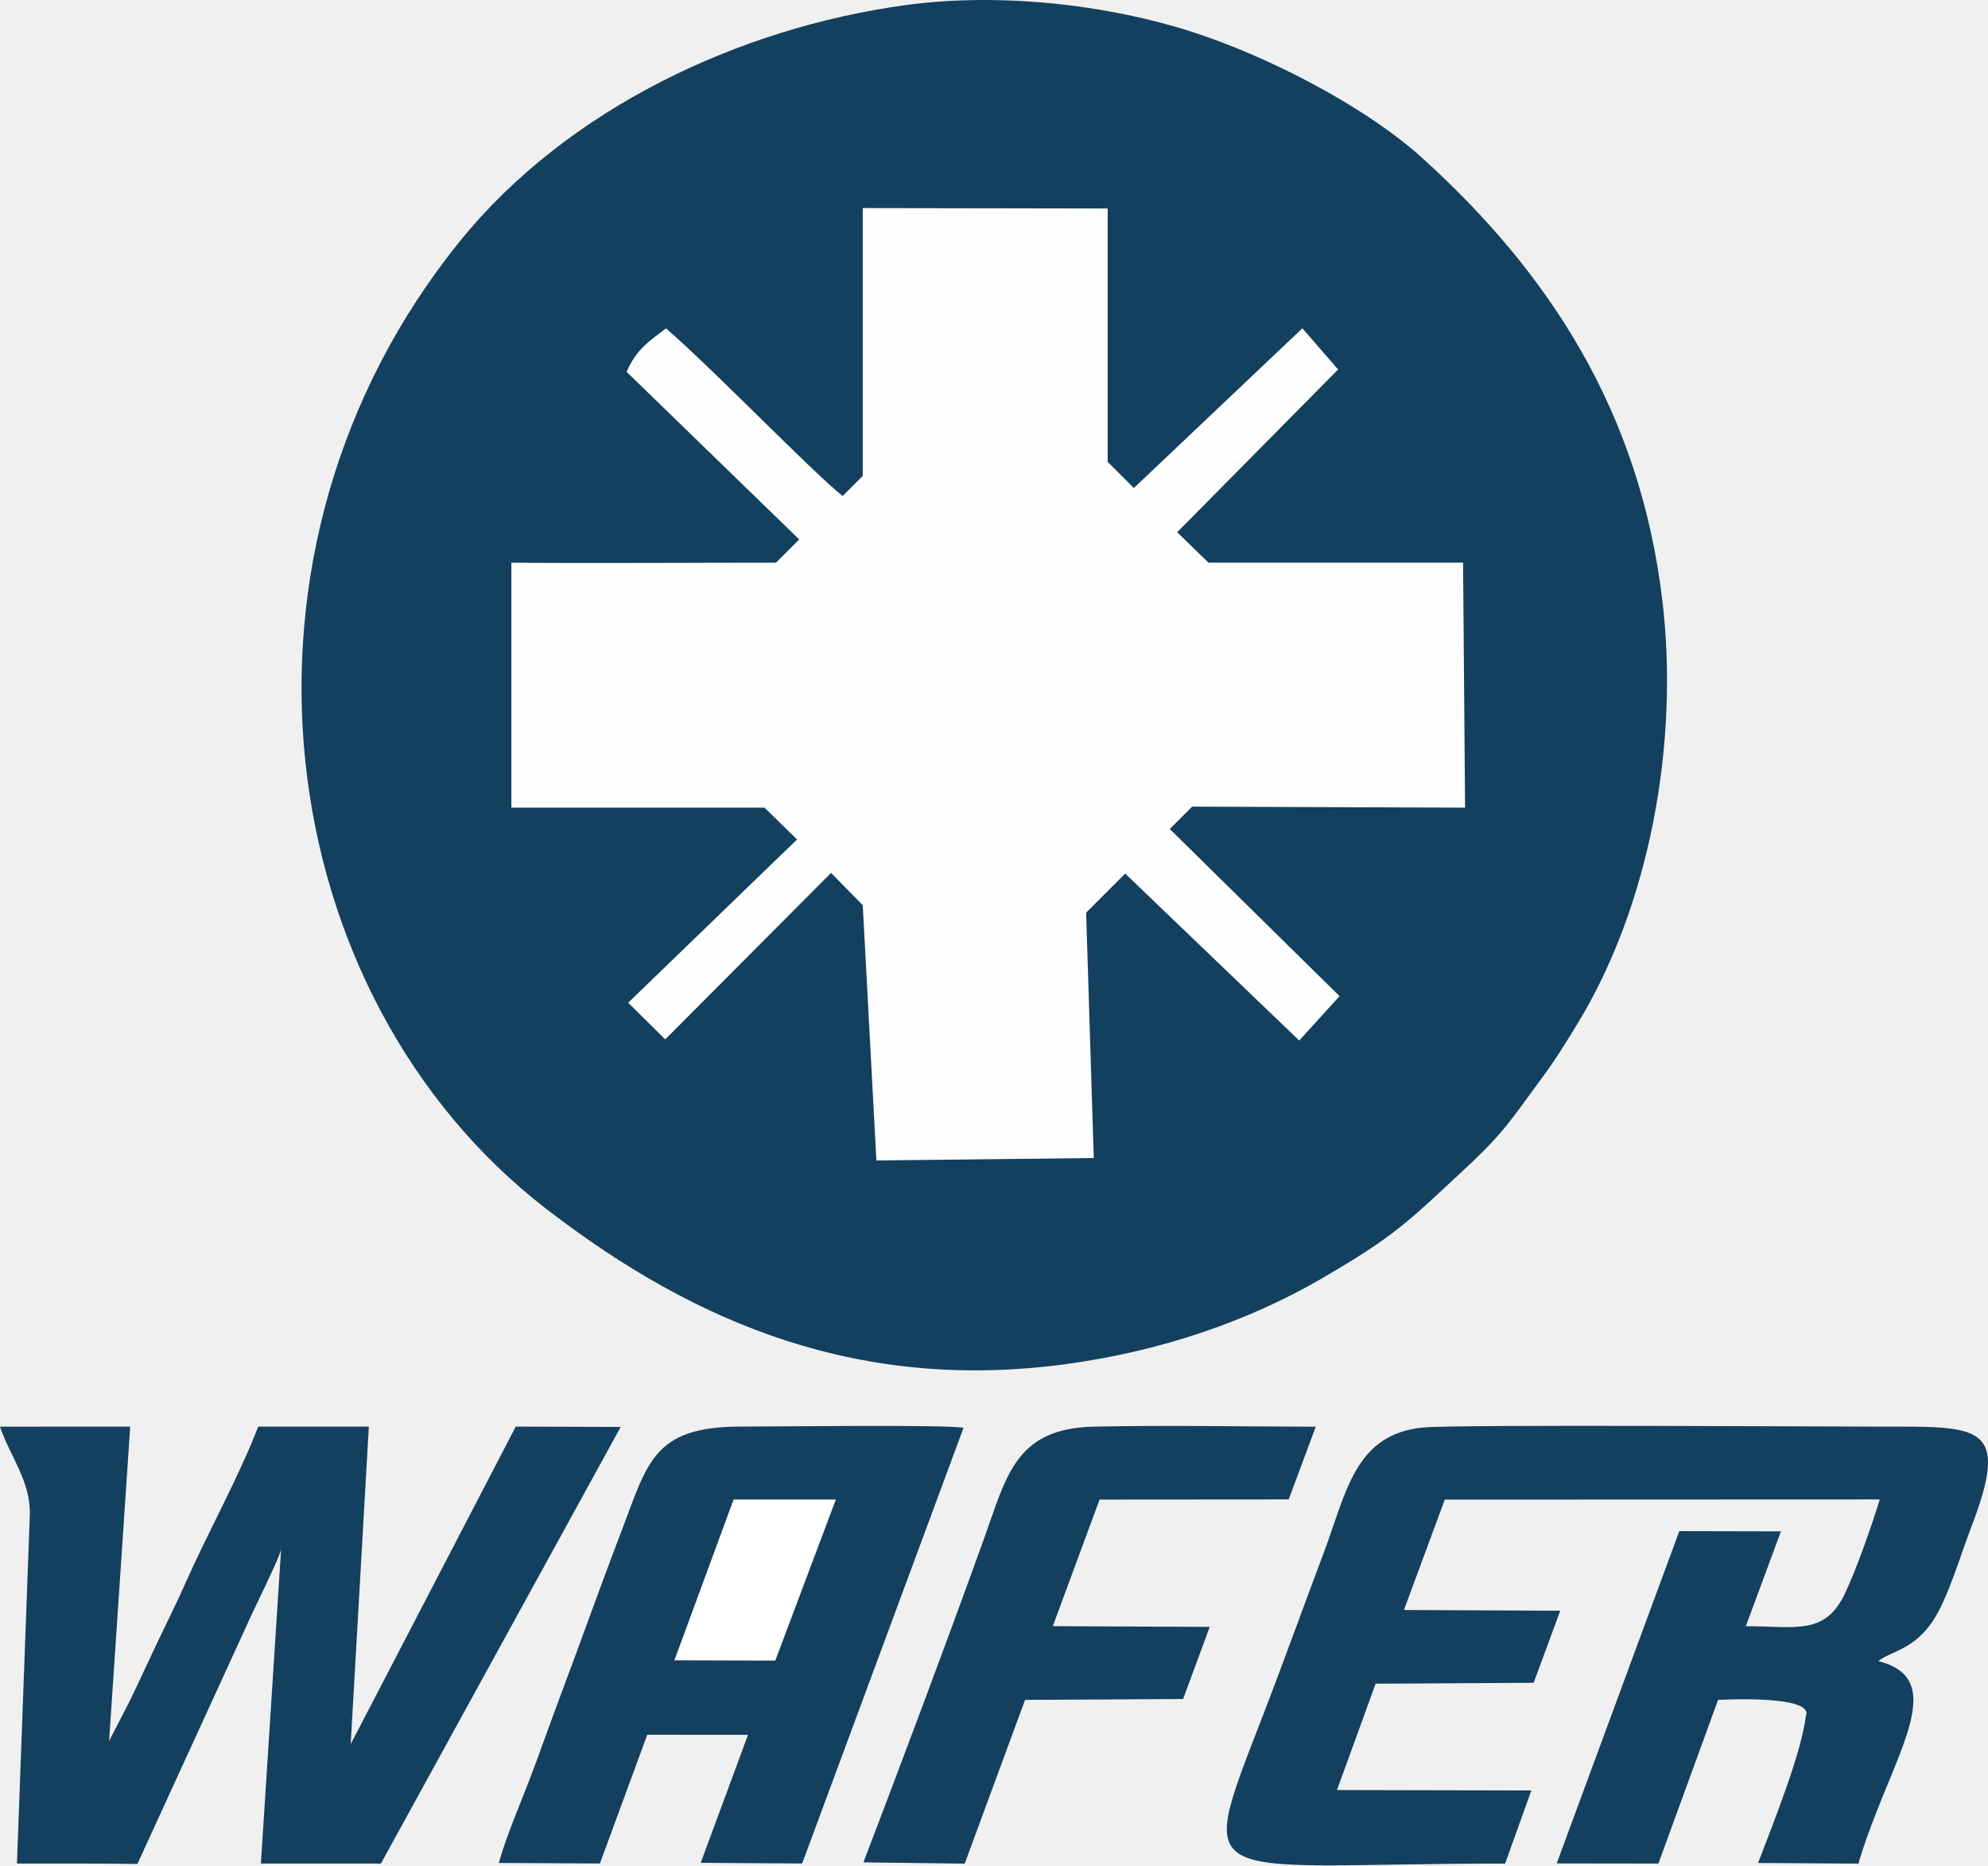
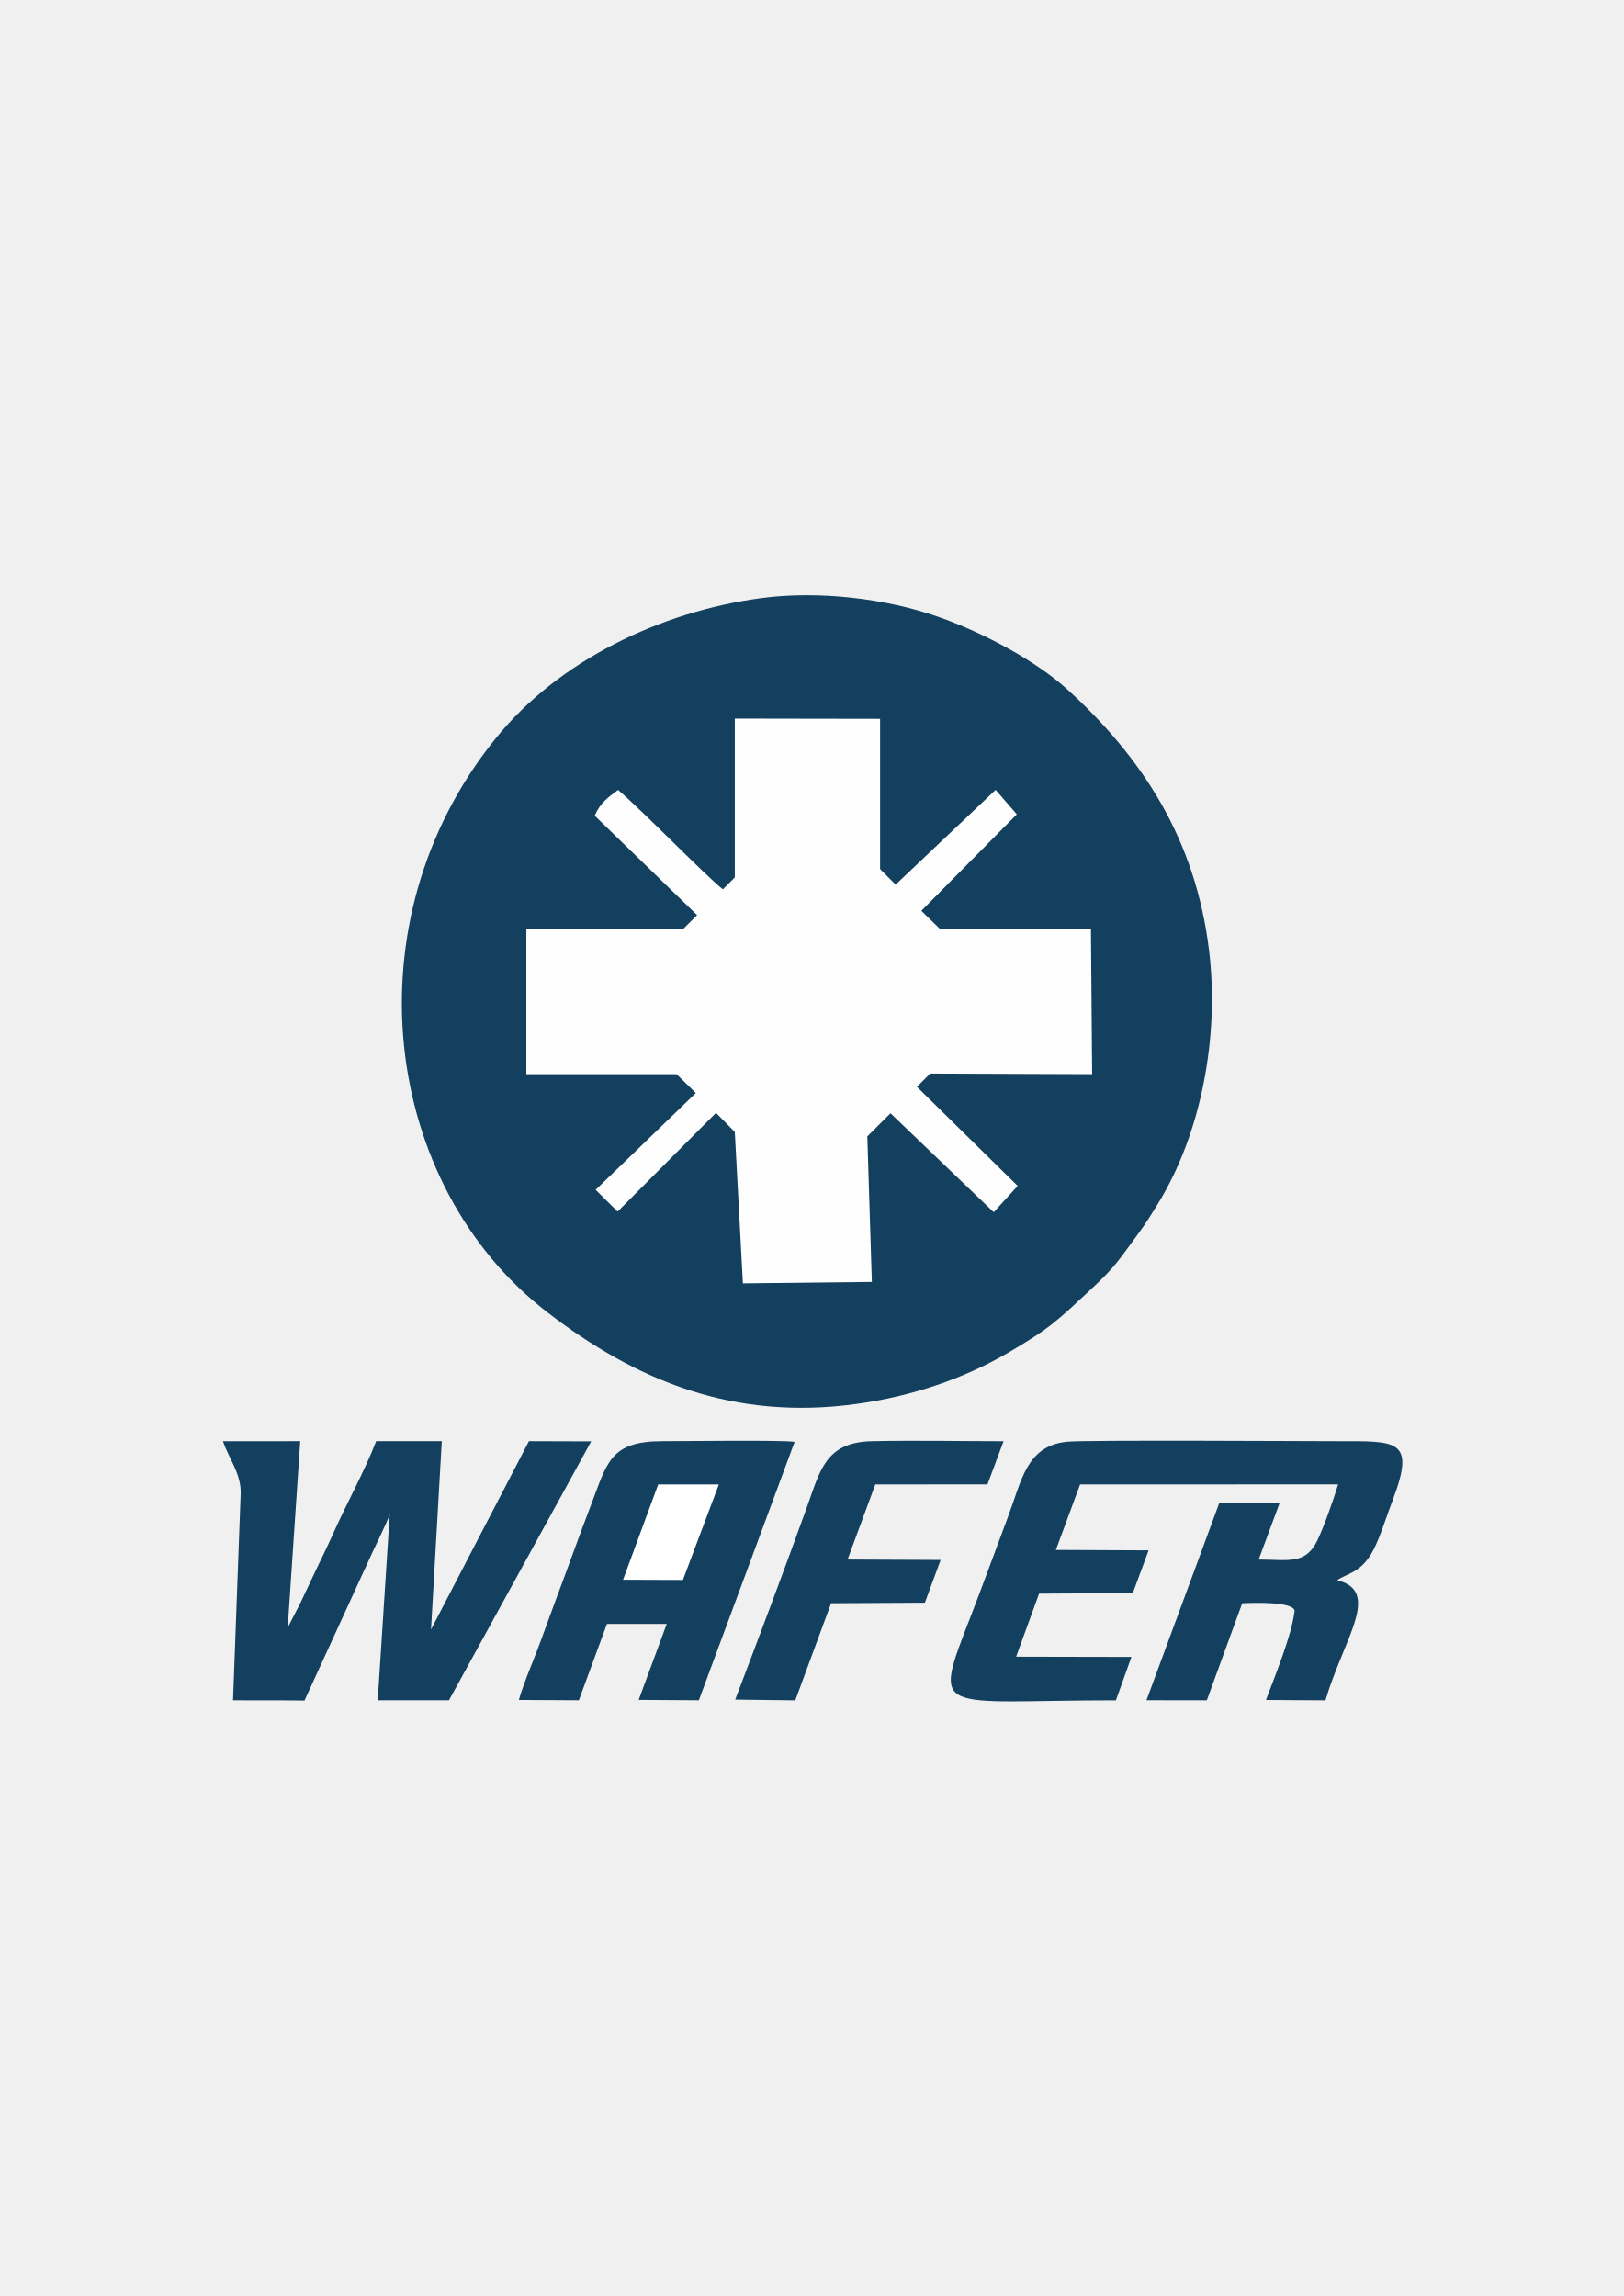
- <svg xmlns="http://www.w3.org/2000/svg" width="152.531mm" height="143.086mm" viewBox="0 0 152.531 143.086" version="1.1" id="svg1">
+ <svg xmlns="http://www.w3.org/2000/svg" width="210mm" height="297mm" viewBox="0 0 210 297" version="1.1" id="svg1">
  <defs id="defs1" />
-   <g id="layer1" transform="translate(-28.83917,-76.99336)">
-     <path d="m 98.329,77.384 c -12.805,1.747 -26.001,7.971 -34.208,18.117 -19.208,23.746 -14.62,57.816 6.624,74.217 11.641,8.987 24.26,14.058 40.003,11.895 7.317,-1.005 13.957,-3.33 19.477,-6.536 5.676,-3.296 6.635,-4.354 11.038,-8.451 3.07,-2.856 3.522,-3.762 5.959,-7.052 0.925,-1.25 1.631,-2.392 2.571,-3.921 5.611,-9.132 7.913,-21.642 6.583,-32.675 -1.733,-14.374 -8.619,-25.008 -18.452,-33.902 -3.832,-3.467 -10.529,-7.181 -16.677,-9.321 -6.718,-2.338 -15.421,-3.394 -22.919,-2.371 z" style="fill:#13405e;fill-rule:evenodd;stroke:#000000;stroke-width:0.001;stroke-linejoin:round;stroke-dasharray:none;stroke-opacity:1" id="path1" />
-     <path d="m 95.979,112.554 -2.489,2.489 c -2.521,-2.037 -9.854,-9.657 -13.55,-12.86 -1.226,0.939 -2.254,1.561 -3.025,3.332 l 13.245,12.857 -1.783,1.783 c -4.113,-0.005 -15.288,0.059 -20.302,0 v 18.792 h 19.426 l 2.493,2.44 -12.958,12.521 2.844,2.814 12.723,-12.771 2.431,2.475 1.048,19.582 16.677,-0.185 -0.586,-18.821 2.998,-2.998 13.351,12.803 3.095,-3.403 -13.026,-12.821 1.715,-1.715 20.943,0.078 -0.155,-18.792 c -5.123,0 -15.675,-0.003 -19.534,0 l -2.401,-2.336 12.348,-12.483 -2.741,-3.159 -12.932,12.252 -2.008,-2.008 V 92.986 l -18.792,-0.031 v 20.543 z" style="fill:#fefefe;fill-rule:evenodd;stroke:#000000;stroke-width:0;stroke-linejoin:round;stroke-dasharray:none;stroke-opacity:1" id="path3" />
-     <g id="g14" transform="matrix(0.7876123,0,0,0.7876123,-136.7543,-160.5909)" style="stroke:#000000;stroke-width:0.001;stroke-linejoin:round;stroke-dasharray:none;stroke-opacity:1">
-       <path d="m 356.872,483.145 2.553,-7.118 -18.935,-0.04 3.764,-10.356 15.397,-0.088 2.589,-7.022 -15.226,-0.069 3.977,-10.751 42.372,-0.016 c -0.747,2.475 -2.341,7.011 -3.434,9.252 -1.952,4 -4.766,3.094 -9.612,3.094 l 3.422,-9.237 -9.901,-0.022 -11.943,32.362 9.907,0.013 5.813,-15.939 c 5.128,-0.24 9.129,0.185 8.555,1.546 -0.455,3.682 -3.032,10.073 -4.657,14.336 l 9.773,0.061 c 2.97,-10.095 9.27,-17.881 1.937,-19.719 1.378,-1.109 3.962,-1.074 5.992,-5.085 1.159,-2.29 2.109,-5.469 3.065,-7.963 3.906,-10.182 0.753,-9.79 -9.004,-9.79 -4.303,0 -41.15,-0.224 -44.37,0.082 -6.713,0.638 -7.503,6.367 -9.732,12.277 -2.061,5.465 -3.983,10.829 -6.082,16.249 -6.486,16.746 -5.878,13.946 23.781,13.946 z" style="fill:#13405e;fill-rule:evenodd;stroke:#000000;stroke-width:0.001;stroke-linejoin:round;stroke-dasharray:none;stroke-opacity:1" id="path10" />
-       <path d="m 211.899,483.145 c 13.92,0 8.154,0.027 11.733,0.041 l 10.563,-23.045 c 0.608,-1.419 3.275,-6.726 3.436,-7.6 l -1.969,30.604 11.693,2e-4 23.359,-42.523 -10.225,-0.032 -16.079,30.929 1.769,-30.928 -10.775,-3e-4 c -1.956,5.044 -4.888,10.273 -7.09,15.238 -1.147,2.586 -2.406,5.022 -3.621,7.662 -0.612,1.331 -1.128,2.401 -1.768,3.744 l -2.049,3.974 2.055,-30.618 -12.683,0.006 c 0.936,2.828 3.039,5.373 2.903,8.658 z" style="fill:#13405e;fill-rule:evenodd;stroke:#000000;stroke-width:0.001;stroke-linejoin:round;stroke-dasharray:none;stroke-opacity:1" id="path11" />
-       <path d="m 258.84,483.088 9.849,0.051 4.61,-12.535 9.818,0.003 -4.61,12.469 9.883,0.064 15.722,-42.431 c -1.756,-0.334 -18.461,-0.116 -21.689,-0.119 -8.622,-0.008 -9.098,3.574 -11.703,10.368 -2.061,5.374 -3.932,10.677 -5.97,16.093 -1.021,2.715 -1.966,5.45 -2.971,8.055 -0.925,2.399 -2.301,5.635 -2.939,7.983 z" style="fill:#13405e;fill-rule:evenodd;stroke:#000000;stroke-width:0.001;stroke-linejoin:round;stroke-dasharray:none;stroke-opacity:1" id="path12" />
-       <path d="m 294.36,483.029 9.866,0.124 5.88,-15.947 15.397,-0.088 2.589,-7.022 -15.285,-0.069 4.556,-12.329 18.422,-0.014 2.64,-7.084 c -7.168,-0.009 -14.472,-0.159 -21.597,-0.006 -7.693,0.164 -8.521,4.811 -10.764,11.03 -3.738,10.362 -7.766,21.083 -11.703,31.406 z" style="fill:#13405e;fill-rule:evenodd;stroke:#000000;stroke-width:0.001;stroke-linejoin:round;stroke-dasharray:none;stroke-opacity:1" id="path13" />
-       <path d="m 275.944,463.348 9.829,0.033 5.899,-15.688 -9.961,0.001 z" style="fill:#ffffff;fill-rule:evenodd;stroke:#000000;stroke-width:0.001;stroke-linejoin:round;stroke-dasharray:none;stroke-opacity:1" id="path14" />
+   <g id="layer1">
+     <path d="m 98.329,77.384 c -12.805,1.747 -26.001,7.971 -34.208,18.117 -19.208,23.746 -14.62,57.816 6.624,74.217 11.641,8.987 24.26,14.058 40.003,11.895 7.317,-1.005 13.957,-3.33 19.477,-6.536 5.676,-3.296 6.635,-4.354 11.038,-8.451 3.07,-2.856 3.522,-3.762 5.959,-7.052 0.925,-1.25 1.631,-2.392 2.571,-3.921 5.611,-9.132 7.913,-21.642 6.583,-32.675 -1.733,-14.374 -8.619,-25.008 -18.452,-33.902 -3.832,-3.467 -10.529,-7.181 -16.677,-9.321 -6.718,-2.338 -15.421,-3.394 -22.919,-2.371 z" style="fill:#13405e;fill-rule:evenodd;stroke-width:0.001;stroke-dasharray:none;stroke:#000000;stroke-opacity:1;stroke-linejoin:round" id="path1" />
+     <path d="m 95.979,112.554 -2.489,2.489 c -2.521,-2.037 -9.854,-9.657 -13.55,-12.86 -1.226,0.939 -2.254,1.561 -3.025,3.332 l 13.245,12.857 -1.783,1.783 c -4.113,-0.005 -15.288,0.059 -20.302,0 v 18.792 h 19.426 l 2.493,2.44 -12.958,12.521 2.844,2.814 12.723,-12.771 2.431,2.475 1.048,19.582 16.677,-0.185 -0.586,-18.821 2.998,-2.998 13.351,12.803 3.095,-3.403 -13.026,-12.821 1.715,-1.715 20.943,0.078 -0.155,-18.792 c -5.123,0 -15.675,-0.003 -19.534,0 l -2.401,-2.336 12.348,-12.483 -2.741,-3.159 -12.932,12.252 -2.008,-2.008 V 92.986 l -18.792,-0.031 v 20.543 z" style="fill:#fefefe;fill-rule:evenodd;stroke-width:0;stroke:#000000;stroke-opacity:1;stroke-dasharray:none;stroke-linejoin:round" id="path3" />
+     <g id="g14" transform="matrix(0.7876123,0,0,0.7876123,-136.7543,-160.5909)" style="stroke:#000000;stroke-opacity:1;stroke-width:0.001;stroke-dasharray:none;stroke-linejoin:round">
+       <path d="m 356.872,483.145 2.553,-7.118 -18.935,-0.04 3.764,-10.356 15.397,-0.088 2.589,-7.022 -15.226,-0.069 3.977,-10.751 42.372,-0.016 c -0.747,2.475 -2.341,7.011 -3.434,9.252 -1.952,4 -4.766,3.094 -9.612,3.094 l 3.422,-9.237 -9.901,-0.022 -11.943,32.362 9.907,0.013 5.813,-15.939 c 5.128,-0.24 9.129,0.185 8.555,1.546 -0.455,3.682 -3.032,10.073 -4.657,14.336 l 9.773,0.061 c 2.97,-10.095 9.27,-17.881 1.937,-19.719 1.378,-1.109 3.962,-1.074 5.992,-5.085 1.159,-2.29 2.109,-5.469 3.065,-7.963 3.906,-10.182 0.753,-9.79 -9.004,-9.79 -4.303,0 -41.15,-0.224 -44.37,0.082 -6.713,0.638 -7.503,6.367 -9.732,12.277 -2.061,5.465 -3.983,10.829 -6.082,16.249 -6.486,16.746 -5.878,13.946 23.781,13.946 z" style="fill:#13405e;fill-rule:evenodd;stroke:#000000;stroke-opacity:1;stroke-width:0.001;stroke-dasharray:none;stroke-linejoin:round" id="path10" />
+       <path d="m 211.899,483.145 c 13.92,0 8.154,0.027 11.733,0.041 l 10.563,-23.045 c 0.608,-1.419 3.275,-6.726 3.436,-7.6 l -1.969,30.604 11.693,2e-4 23.359,-42.523 -10.225,-0.032 -16.079,30.929 1.769,-30.928 -10.775,-3e-4 c -1.956,5.044 -4.888,10.273 -7.09,15.238 -1.147,2.586 -2.406,5.022 -3.621,7.662 -0.612,1.331 -1.128,2.401 -1.768,3.744 l -2.049,3.974 2.055,-30.618 -12.683,0.006 c 0.936,2.828 3.039,5.373 2.903,8.658 z" style="fill:#13405e;fill-rule:evenodd;stroke:#000000;stroke-opacity:1;stroke-width:0.001;stroke-dasharray:none;stroke-linejoin:round" id="path11" />
+       <path d="m 258.84,483.088 9.849,0.051 4.61,-12.535 9.818,0.003 -4.61,12.469 9.883,0.064 15.722,-42.431 c -1.756,-0.334 -18.461,-0.116 -21.689,-0.119 -8.622,-0.008 -9.098,3.574 -11.703,10.368 -2.061,5.374 -3.932,10.677 -5.97,16.093 -1.021,2.715 -1.966,5.45 -2.971,8.055 -0.925,2.399 -2.301,5.635 -2.939,7.983 z" style="fill:#13405e;fill-rule:evenodd;stroke:#000000;stroke-opacity:1;stroke-width:0.001;stroke-dasharray:none;stroke-linejoin:round" id="path12" />
+       <path d="m 294.36,483.029 9.866,0.124 5.88,-15.947 15.397,-0.088 2.589,-7.022 -15.285,-0.069 4.556,-12.329 18.422,-0.014 2.64,-7.084 c -7.168,-0.009 -14.472,-0.159 -21.597,-0.006 -7.693,0.164 -8.521,4.811 -10.764,11.03 -3.738,10.362 -7.766,21.083 -11.703,31.406 z" style="fill:#13405e;fill-rule:evenodd;stroke:#000000;stroke-opacity:1;stroke-width:0.001;stroke-dasharray:none;stroke-linejoin:round" id="path13" />
+       <path d="m 275.944,463.348 9.829,0.033 5.899,-15.688 -9.961,0.001 z" style="fill:#ffffff;fill-rule:evenodd;stroke:#000000;stroke-opacity:1;stroke-width:0.001;stroke-dasharray:none;stroke-linejoin:round" id="path14" />
    </g>
  </g>
</svg>
